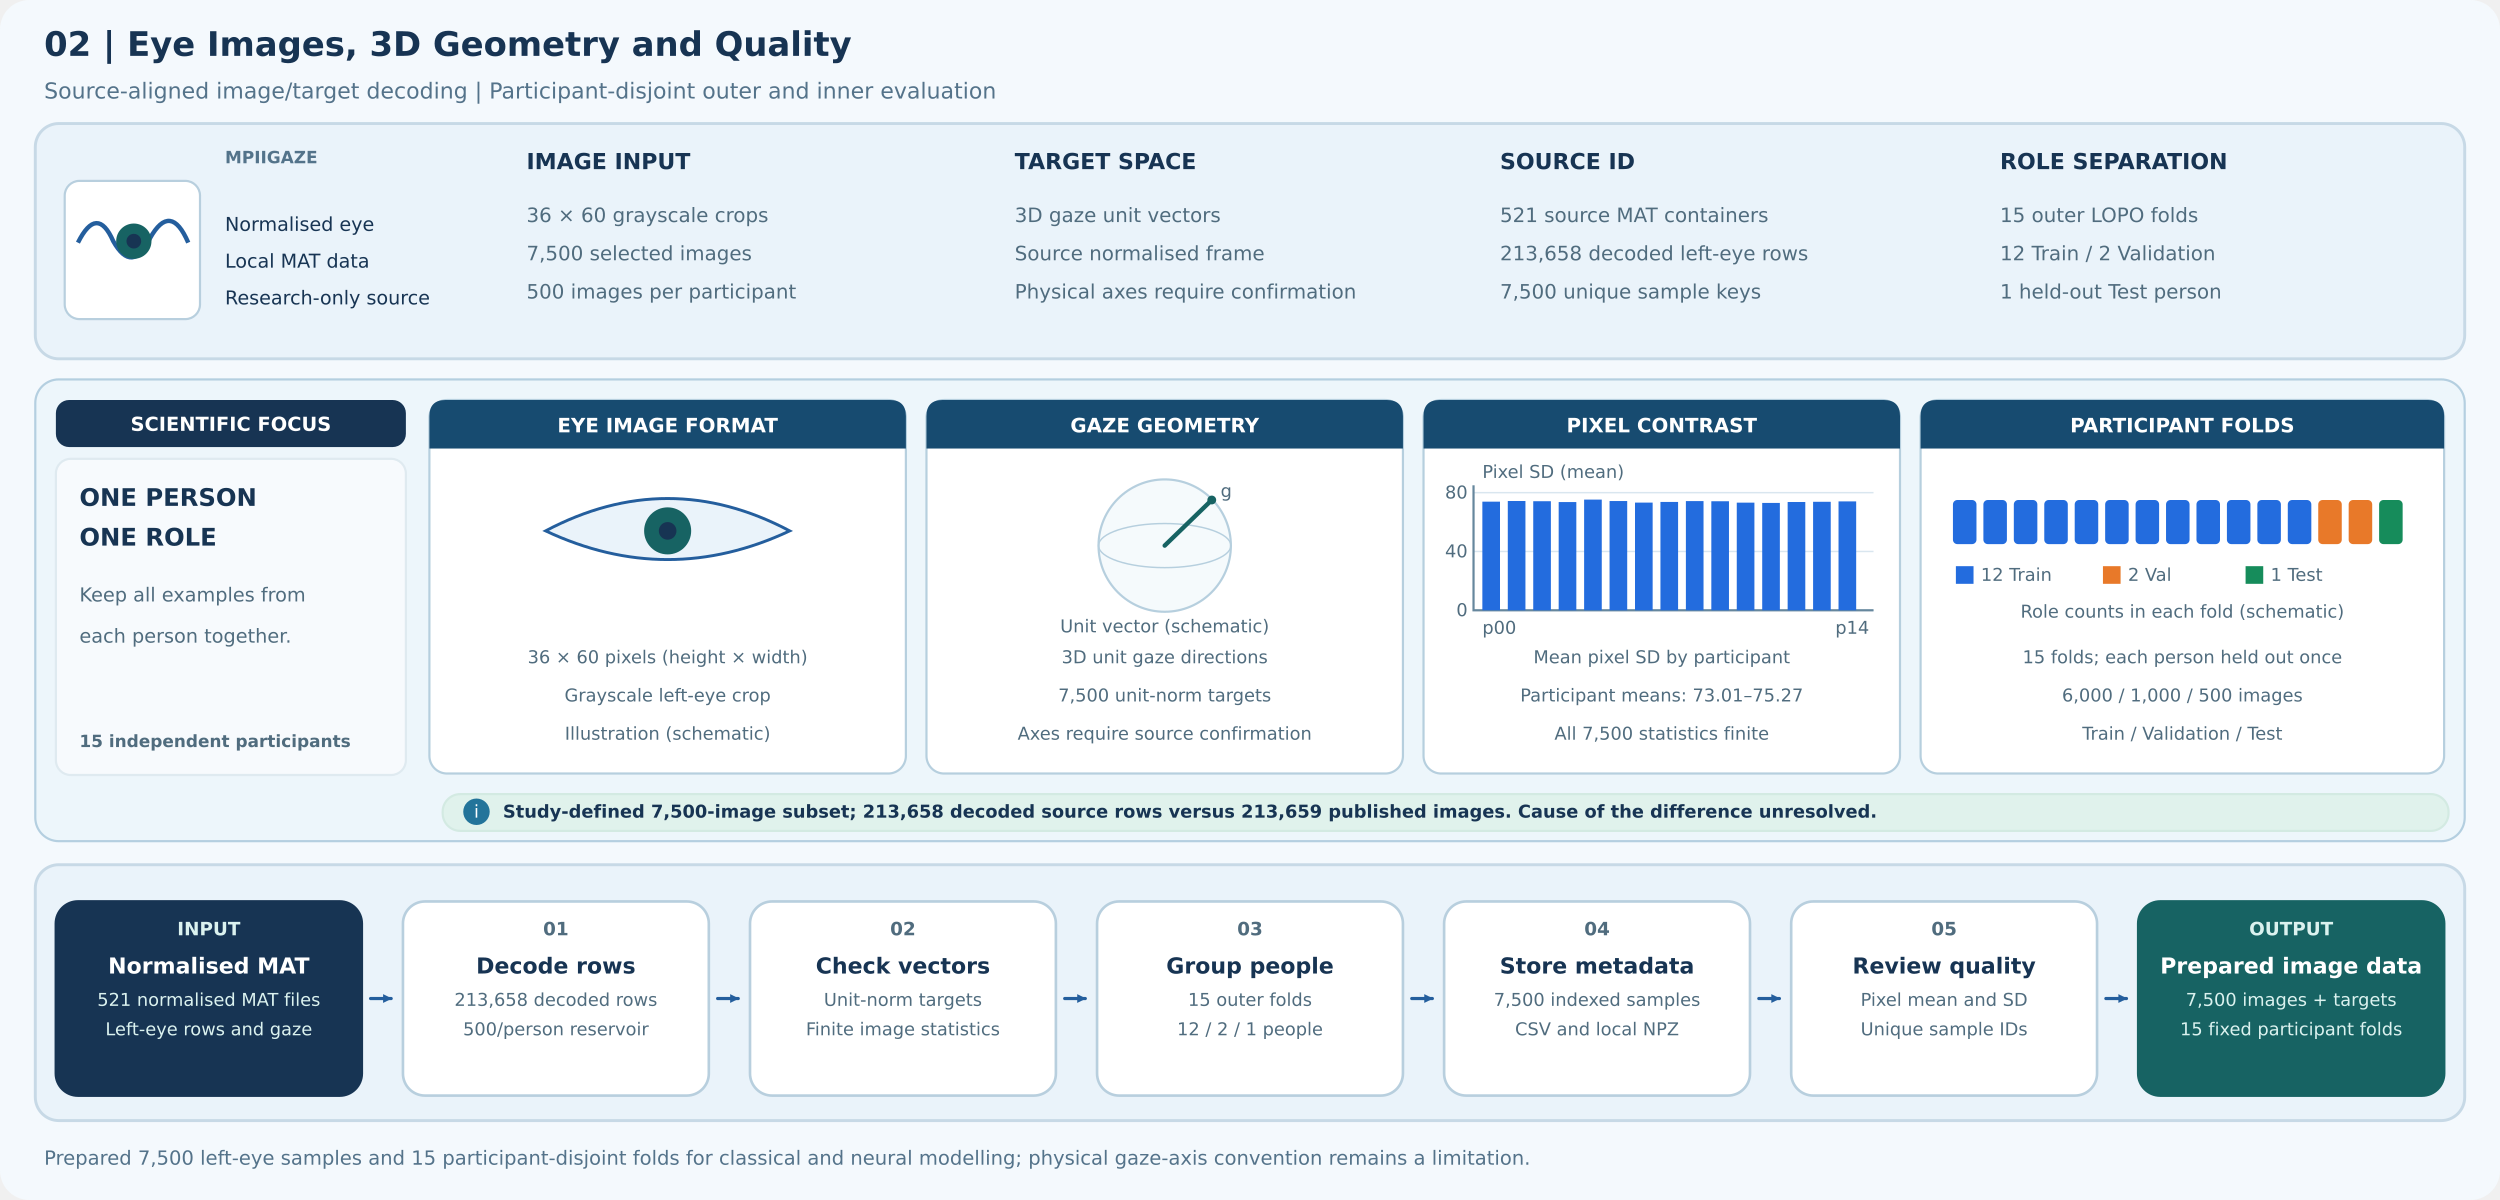
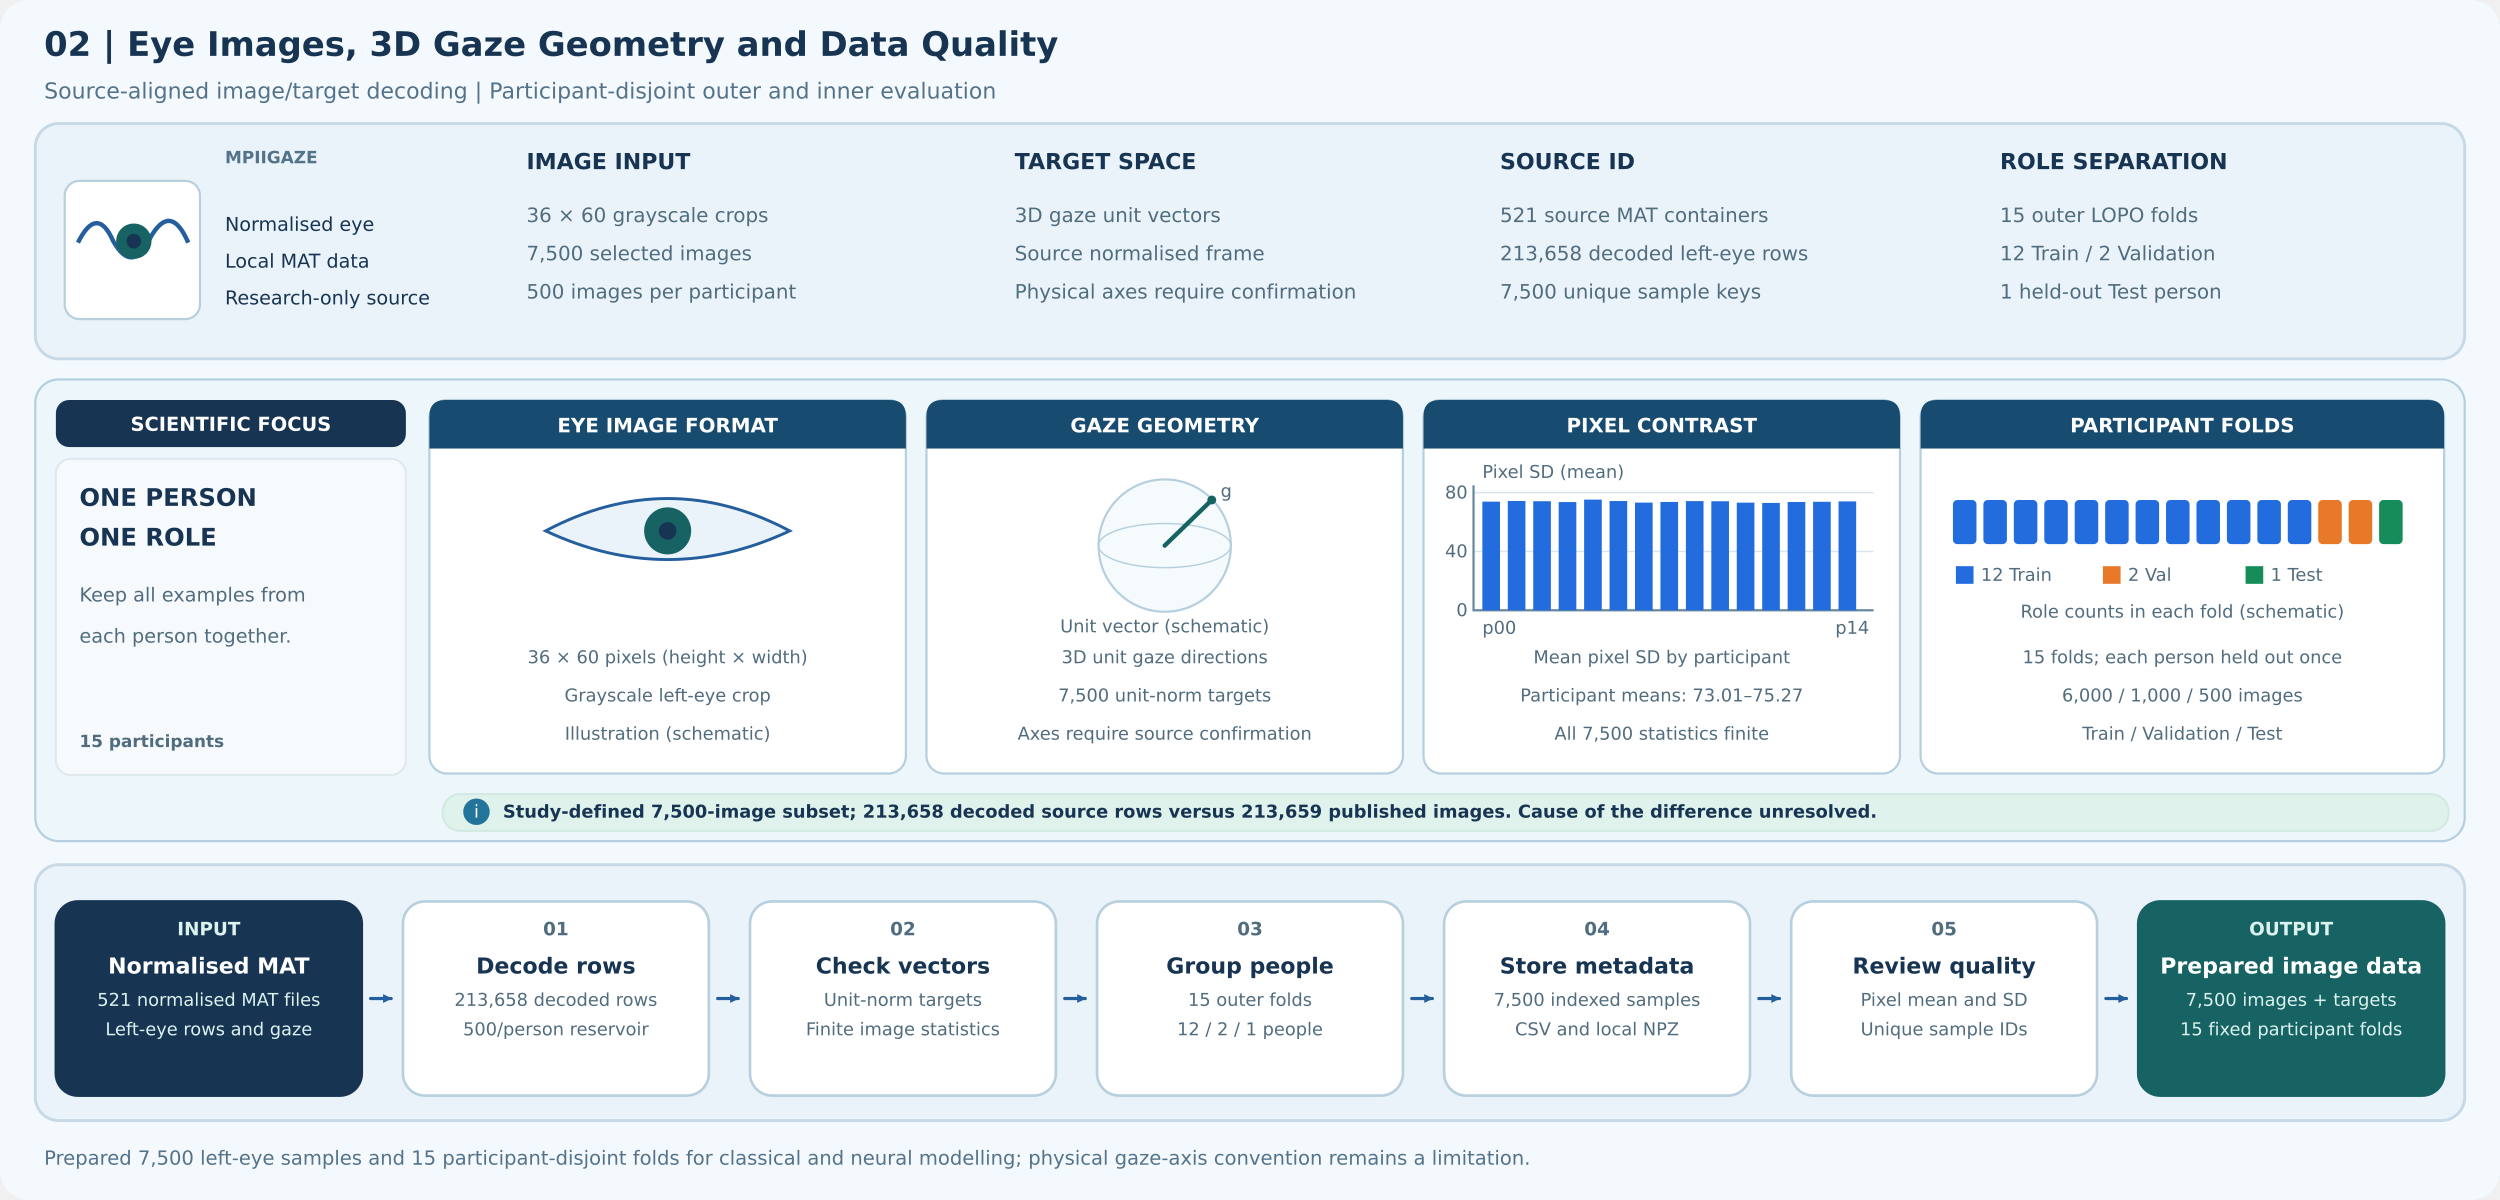
<svg xmlns="http://www.w3.org/2000/svg" width="1700" height="816" viewBox="0 0 1700 816" role="img" aria-labelledby="title desc">
  <defs>
    <marker id="arr" markerUnits="userSpaceOnUse" markerWidth="6" markerHeight="6" refX="5.5" refY="3" orient="auto">
      <path d="M0 0 L6 3 L0 6 Z" fill="#245E9D" />
    </marker>
    <style>text{font-family:DejaVu Sans,Arial,sans-serif;font-weight:400}
.figure-title{font-size:23px;font-weight:700;fill:#173453}.subtitle{font-size:15px;fill:#54738A}
.source-heading{font-size:11.5px;font-weight:700;fill:#53738A}.source-label{font-size:13px;fill:#173453}
.context-heading{font-size:15px;font-weight:700;fill:#173453}.context-body{font-size:13.5px;fill:#506C7E}
.section-label{font-size:13.2px;font-weight:700;fill:#FFFFFF}.focus-heading{font-size:16.5px;font-weight:700;fill:#173453}
.focus-body{font-size:13.1px;fill:#506C7E}.qualification{font-size:11.5px;font-weight:700;fill:#506C7E}
.card-heading{font-size:13.5px;font-weight:700;fill:#FFFFFF}.card-body{font-size:12.1px;fill:#506C7E}
.workflow-id{font-size:12.5px;font-weight:700;fill:#506C7E}.workflow-heading{font-size:15px;font-weight:700;fill:#173453}
.workflow-body{font-size:12.1px;fill:#506C7E}.terminal-id{font-size:12.5px;font-weight:700;fill:#DBF2EF}
.terminal-heading{font-size:15px;font-weight:700;fill:#FFFFFF}.terminal-body{font-size:12.1px;fill:#DBF2EF}
.footer{font-size:13.3px;fill:#54738A}.note{font-size:12.1px;font-weight:700;fill:#173453}</style>
  </defs>
  <rect id="canvas" x="0" y="0" width="1700" height="816" rx="20" fill="#F4F9FD" />
  <g id="band-0-header">
-     <text id="title-text" x="30" y="38" class="figure-title">02 | Eye Images, 3D Geometry and Quality</text>
+     <text id="title-text" x="30" y="38" class="figure-title">02 | Eye Images, 3D Gaze Geometry and Data Quality</text>
    <text id="subtitle-text" x="30" y="67" class="subtitle">Source-aligned image/target decoding | Participant-disjoint outer and inner evaluation</text>
  </g>
  <g id="band-1-context">
    <rect id="context-container" x="24" y="84" width="1652" height="160" rx="16" fill="#EAF3FA" stroke="#C7D9E6" stroke-width="2" />
    <g id="source-schematic">
      <rect id="source-icon-frame" x="44" y="123" width="92" height="94" rx="10" fill="#FFFFFF" stroke="#B8CFDE" stroke-width="1.5" />
      <path d="M53 165Q66 139 77 164Q90 187 102 162Q116 137 128 165" fill="none" stroke="#245E9D" stroke-width="3" />
      <circle cx="91" cy="164" r="12" fill="#176363" />
      <circle cx="91" cy="164" r="5" fill="#173453" />
      <text x="153" y="111" class="source-heading">MPIIGAZE</text>
      <text x="153" y="157" class="source-label">Normalised eye</text>
      <text x="153" y="182" class="source-label">Local MAT data</text>
      <text x="153" y="207" class="source-label">Research-only source</text>
    </g>
    <g id="context-module-1">
      <text x="358" y="115" class="context-heading">IMAGE INPUT</text>
      <text x="358" y="151" class="context-body">36 × 60 grayscale crops</text>
      <text x="358" y="177" class="context-body">7,500 selected images</text>
      <text x="358" y="203" class="context-body">500 images per participant</text>
    </g>
    <g id="context-module-2">
      <text x="690" y="115" class="context-heading">TARGET SPACE</text>
      <text x="690" y="151" class="context-body">3D gaze unit vectors</text>
      <text x="690" y="177" class="context-body">Source normalised frame</text>
      <text x="690" y="203" class="context-body">Physical axes require confirmation</text>
    </g>
    <g id="context-module-3">
      <text x="1020" y="115" class="context-heading">SOURCE ID</text>
      <text x="1020" y="151" class="context-body">521 source MAT containers</text>
      <text x="1020" y="177" class="context-body">213,658 decoded left-eye rows</text>
      <text x="1020" y="203" class="context-body">7,500 unique sample keys</text>
    </g>
    <g id="context-module-4">
      <text x="1360" y="115" class="context-heading">ROLE SEPARATION</text>
      <text x="1360" y="151" class="context-body">15 outer LOPO folds</text>
      <text x="1360" y="177" class="context-body">12 Train / 2 Validation</text>
      <text x="1360" y="203" class="context-body">1 held-out Test person</text>
    </g>
  </g>
  <g id="band-2-analysis">
    <rect id="analysis-container" x="24" y="258" width="1652" height="314" rx="16" fill="#EDF6FB" stroke="#B4CFE0" stroke-width="1.5" />
    <g id="analysis-focus">
      <rect id="section-label-box" x="38" y="272" width="238" height="32" rx="9" fill="#173453" />
      <text x="157" y="293" class="section-label" text-anchor="middle">SCIENTIFIC FOCUS</text>
      <rect id="focus-card" x="38" y="312" width="238" height="215" rx="10" fill="#F7FAFD" stroke="#DFEAF0" stroke-width="1.5" />
      <text x="54" y="344" class="focus-heading">ONE PERSON</text>
      <text x="54" y="371" class="focus-heading">ONE ROLE</text>
      <text x="54" y="409" class="focus-body">Keep all examples from</text>
      <text x="54" y="437" class="focus-body">each person together.</text>
-       <text x="54" y="508" class="qualification">15 independent participants</text>
+       <text x="54" y="508" class="qualification">15 participants</text>
    </g>
    <g id="evidence-panel-1">
      <rect id="evidence-card-1" x="292" y="272" width="324" height="254" rx="12" fill="#FFFFFF" stroke="#B6CFDE" stroke-width="1.5" />
      <path id="evidence-header-1" d="M303 272 H605 Q616 272 616 283 V305 H292 V283 Q292 272 303 272 Z" fill="#174B70" />
      <text x="454" y="294" class="card-heading" text-anchor="middle">EYE IMAGE FORMAT</text>
      <g id="evidence-content-1">
        <g data-diagram="eye" aria-label="eye scientific schematic">
          <path d="M371 361 Q454 317 537 361 Q454 400 371 361Z" fill="#EAF3FA" stroke="#245E9D" stroke-width="2" />
          <circle cx="454" cy="361" r="16" fill="#176363" />
          <circle cx="454" cy="361" r="6" fill="#173453" />
        </g>
        <text x="454" y="451" class="card-body" text-anchor="middle">36 × 60 pixels (height × width)</text>
        <text x="454" y="477" class="card-body" text-anchor="middle">Grayscale left-eye crop</text>
        <text x="454" y="503" class="card-body" text-anchor="middle">Illustration (schematic)</text>
      </g>
    </g>
    <g id="evidence-panel-2">
      <rect id="evidence-card-2" x="630" y="272" width="324" height="254" rx="12" fill="#FFFFFF" stroke="#B6CFDE" stroke-width="1.5" />
      <path id="evidence-header-2" d="M641 272 H943 Q954 272 954 283 V305 H630 V283 Q630 272 641 272 Z" fill="#174B70" />
      <text x="792" y="294" class="card-heading" text-anchor="middle">GAZE GEOMETRY</text>
      <g id="evidence-content-2">
        <g data-diagram="unit-vector" aria-label="Conceptual unit vector, not a verified camera-axis convention">
          <circle cx="792" cy="371" r="45" fill="#F5FAFC" stroke="#B6CFDE" stroke-width="1.5" />
          <ellipse cx="792" cy="371" rx="45" ry="15" fill="none" stroke="#B6CFDE" stroke-width="1" />
          <path d="M792 371 L824 340" stroke="#176363" stroke-width="3" stroke-linecap="round" />
          <circle cx="824" cy="340" r="3" fill="#176363" />
          <text x="830" y="338" class="card-body">g</text>
          <text x="792" y="430" class="card-body" text-anchor="middle">Unit vector (schematic)</text>
        </g>
        <text x="792" y="451" class="card-body" text-anchor="middle">3D unit gaze directions</text>
        <text x="792" y="477" class="card-body" text-anchor="middle">7,500 unit-norm targets</text>
        <text x="792" y="503" class="card-body" text-anchor="middle">Axes require source confirmation</text>
      </g>
    </g>
    <g id="evidence-panel-3">
      <rect id="evidence-card-3" x="968" y="272" width="324" height="254" rx="12" fill="#FFFFFF" stroke="#B6CFDE" stroke-width="1.5" />
      <path id="evidence-header-3" d="M979 272 H1281 Q1292 272 1292 283 V305 H968 V283 Q968 272 979 272 Z" fill="#174B70" />
      <text x="1130" y="294" class="card-heading" text-anchor="middle">PIXEL CONTRAST</text>
      <g id="evidence-content-3">
        <g data-diagram="pixel-contrast" aria-label="Mean per-image pixel standard deviation by participant, computed from the sample index">
          <path d="M1002 415 H1274" stroke="#D9E6EF" stroke-width="1" />
          <text x="998" y="419" class="card-body" text-anchor="end">0</text>
          <path d="M1002 375 H1274" stroke="#D9E6EF" stroke-width="1" />
          <text x="998" y="379" class="card-body" text-anchor="end">40</text>
          <path d="M1002 335 H1274" stroke="#D9E6EF" stroke-width="1" />
          <text x="998" y="339" class="card-body" text-anchor="end">80</text>
          <path d="M1002 330 V415 H1274" fill="none" stroke="#66879D" stroke-width="1.5" />
          <rect x="1008.0" y="341.13" width="12" height="73.87" fill="#236CDE" />
          <rect x="1025.3" y="340.68" width="12" height="74.32" fill="#236CDE" />
          <rect x="1042.6" y="340.83" width="12" height="74.17" fill="#236CDE" />
          <rect x="1059.9" y="341.40" width="12" height="73.60" fill="#236CDE" />
          <rect x="1077.2" y="339.73" width="12" height="75.27" fill="#236CDE" />
          <rect x="1094.5" y="340.70" width="12" height="74.30" fill="#236CDE" />
          <rect x="1111.8" y="341.77" width="12" height="73.23" fill="#236CDE" />
          <rect x="1129.1" y="341.32" width="12" height="73.68" fill="#236CDE" />
          <rect x="1146.4" y="340.74" width="12" height="74.26" fill="#236CDE" />
          <rect x="1163.7" y="340.85" width="12" height="74.15" fill="#236CDE" />
          <rect x="1181.0" y="341.80" width="12" height="73.20" fill="#236CDE" />
          <rect x="1198.3" y="341.99" width="12" height="73.01" fill="#236CDE" />
          <rect x="1215.6" y="341.36" width="12" height="73.64" fill="#236CDE" />
          <rect x="1232.9" y="341.22" width="12" height="73.78" fill="#236CDE" />
          <rect x="1250.2" y="340.95" width="12" height="74.05" fill="#236CDE" />
          <text x="1008" y="431" class="card-body">p00</text>
          <text x="1248" y="431" class="card-body">p14</text>
          <text x="1008" y="325" class="card-body">Pixel SD (mean)</text>
        </g>
        <text x="1130" y="451" class="card-body" text-anchor="middle">Mean pixel SD by participant</text>
        <text x="1130" y="477" class="card-body" text-anchor="middle">Participant means: 73.01–75.27</text>
        <text x="1130" y="503" class="card-body" text-anchor="middle">All 7,500 statistics finite</text>
      </g>
    </g>
    <g id="evidence-panel-4">
      <rect id="evidence-card-4" x="1306" y="272" width="356" height="254" rx="12" fill="#FFFFFF" stroke="#B6CFDE" stroke-width="1.5" />
      <path id="evidence-header-4" d="M1317 272 H1651 Q1662 272 1662 283 V305 H1306 V283 Q1306 272 1317 272 Z" fill="#174B70" />
      <text x="1484" y="294" class="card-heading" text-anchor="middle">PARTICIPANT FOLDS</text>
      <g id="evidence-content-4">
        <g data-diagram="fold-roles" aria-label="Twelve training, two validation and one test participant per fold">
          <rect x="1328" y="340" width="16" height="30" rx="3" fill="#236CDE" />
          <rect x="1348.7" y="340" width="16" height="30" rx="3" fill="#236CDE" />
          <rect x="1369.4" y="340" width="16" height="30" rx="3" fill="#236CDE" />
          <rect x="1390.1" y="340" width="16" height="30" rx="3" fill="#236CDE" />
          <rect x="1410.8" y="340" width="16" height="30" rx="3" fill="#236CDE" />
          <rect x="1431.5" y="340" width="16" height="30" rx="3" fill="#236CDE" />
          <rect x="1452.2" y="340" width="16" height="30" rx="3" fill="#236CDE" />
          <rect x="1472.9" y="340" width="16" height="30" rx="3" fill="#236CDE" />
          <rect x="1493.6" y="340" width="16" height="30" rx="3" fill="#236CDE" />
          <rect x="1514.3" y="340" width="16" height="30" rx="3" fill="#236CDE" />
          <rect x="1535" y="340" width="16" height="30" rx="3" fill="#236CDE" />
          <rect x="1555.7" y="340" width="16" height="30" rx="3" fill="#236CDE" />
          <rect x="1576.4" y="340" width="16" height="30" rx="3" fill="#E87929" />
          <rect x="1597.1" y="340" width="16" height="30" rx="3" fill="#E87929" />
          <rect x="1617.8" y="340" width="16" height="30" rx="3" fill="#168C5B" />
          <rect x="1330" y="385" width="12" height="12" fill="#236CDE" />
          <text x="1347" y="395" class="card-body">12 Train</text>
          <rect x="1430" y="385" width="12" height="12" fill="#E87929" />
          <text x="1447" y="395" class="card-body">2 Val</text>
          <rect x="1527" y="385" width="12" height="12" fill="#168C5B" />
          <text x="1544" y="395" class="card-body">1 Test</text>
          <text x="1484" y="420" class="card-body" text-anchor="middle">Role counts in each fold (schematic)</text>
        </g>
        <text x="1484" y="451" class="card-body" text-anchor="middle">15 folds; each person held out once</text>
        <text x="1484" y="477" class="card-body" text-anchor="middle">6,000 / 1,000 / 500 images</text>
        <text x="1484" y="503" class="card-body" text-anchor="middle">Train / Validation / Test</text>
      </g>
    </g>
    <g id="optional-scientific-note">
      <rect id="note-strip" x="301" y="540" width="1364" height="25" rx="12" fill="#E0F2EC" stroke="#D3EAE2" stroke-width="1.5" />
      <circle cx="324" cy="552" r="9" fill="#23749A" />
      <text x="324" y="556" fill="#FFFFFF" font-size="12" text-anchor="middle">i</text>
      <text x="342" y="556" class="note">Study-defined 7,500-image subset; 213,658 decoded source rows versus 213,659 published images. Cause of the difference unresolved.</text>
    </g>
  </g>
  <g id="band-3-workflow">
    <rect id="workflow-container" x="24" y="588" width="1652" height="174" rx="16" fill="#EAF3FA" stroke="#C7D9E6" stroke-width="2" />
    <g id="workflow-input">
      <rect id="workflow-node-0" x="38" y="613" width="208" height="132" rx="15" fill="#173453" stroke="#173453" stroke-width="1.8" />
      <text x="142" y="636" text-anchor="middle" class="terminal-id">INPUT</text>
      <text x="142" y="662" text-anchor="middle" class="terminal-heading">Normalised MAT</text>
      <text x="142" y="684" text-anchor="middle" class="terminal-body">521 normalised MAT files</text>
      <text x="142" y="704" text-anchor="middle" class="terminal-body">Left-eye rows and gaze</text>
    </g>
    <path id="workflow-connector-0" d="M252 679 H266" fill="none" stroke="#245E9D" stroke-width="2.2" stroke-linecap="round" marker-end="url(#arr)" />
    <g id="workflow-process-1">
      <rect id="workflow-node-1" x="274" y="613" width="208" height="132" rx="15" fill="#FFFFFF" stroke="#B8CFDE" stroke-width="1.8" />
      <text x="378" y="636" text-anchor="middle" class="workflow-id">01</text>
      <text x="378" y="662" text-anchor="middle" class="workflow-heading">Decode rows</text>
      <text x="378" y="684" text-anchor="middle" class="workflow-body">213,658 decoded rows</text>
      <text x="378" y="704" text-anchor="middle" class="workflow-body">500/person reservoir</text>
    </g>
    <path id="workflow-connector-1" d="M488 679 H502" fill="none" stroke="#245E9D" stroke-width="2.2" stroke-linecap="round" marker-end="url(#arr)" />
    <g id="workflow-process-2">
      <rect id="workflow-node-2" x="510" y="613" width="208" height="132" rx="15" fill="#FFFFFF" stroke="#B8CFDE" stroke-width="1.8" />
      <text x="614" y="636" text-anchor="middle" class="workflow-id">02</text>
      <text x="614" y="662" text-anchor="middle" class="workflow-heading">Check vectors</text>
      <text x="614" y="684" text-anchor="middle" class="workflow-body">Unit-norm targets</text>
      <text x="614" y="704" text-anchor="middle" class="workflow-body">Finite image statistics</text>
    </g>
    <path id="workflow-connector-2" d="M724 679 H738" fill="none" stroke="#245E9D" stroke-width="2.2" stroke-linecap="round" marker-end="url(#arr)" />
    <g id="workflow-process-3">
      <rect id="workflow-node-3" x="746" y="613" width="208" height="132" rx="15" fill="#FFFFFF" stroke="#B8CFDE" stroke-width="1.8" />
      <text x="850" y="636" text-anchor="middle" class="workflow-id">03</text>
      <text x="850" y="662" text-anchor="middle" class="workflow-heading">Group people</text>
      <text x="850" y="684" text-anchor="middle" class="workflow-body">15 outer folds</text>
      <text x="850" y="704" text-anchor="middle" class="workflow-body">12 / 2 / 1 people</text>
    </g>
    <path id="workflow-connector-3" d="M960 679 H974" fill="none" stroke="#245E9D" stroke-width="2.2" stroke-linecap="round" marker-end="url(#arr)" />
    <g id="workflow-process-4">
      <rect id="workflow-node-4" x="982" y="613" width="208" height="132" rx="15" fill="#FFFFFF" stroke="#B8CFDE" stroke-width="1.8" />
      <text x="1086" y="636" text-anchor="middle" class="workflow-id">04</text>
      <text x="1086" y="662" text-anchor="middle" class="workflow-heading">Store metadata</text>
      <text x="1086" y="684" text-anchor="middle" class="workflow-body">7,500 indexed samples</text>
      <text x="1086" y="704" text-anchor="middle" class="workflow-body">CSV and local NPZ</text>
    </g>
    <path id="workflow-connector-4" d="M1196 679 H1210" fill="none" stroke="#245E9D" stroke-width="2.2" stroke-linecap="round" marker-end="url(#arr)" />
    <g id="workflow-process-5">
      <rect id="workflow-node-5" x="1218" y="613" width="208" height="132" rx="15" fill="#FFFFFF" stroke="#B8CFDE" stroke-width="1.8" />
      <text x="1322" y="636" text-anchor="middle" class="workflow-id">05</text>
      <text x="1322" y="662" text-anchor="middle" class="workflow-heading">Review quality</text>
      <text x="1322" y="684" text-anchor="middle" class="workflow-body">Pixel mean and SD</text>
      <text x="1322" y="704" text-anchor="middle" class="workflow-body">Unique sample IDs</text>
    </g>
    <path id="workflow-connector-5" d="M1432 679 H1446" fill="none" stroke="#245E9D" stroke-width="2.2" stroke-linecap="round" marker-end="url(#arr)" />
    <g id="workflow-output">
      <rect id="workflow-node-6" x="1454" y="613" width="208" height="132" rx="15" fill="#176363" stroke="#176363" stroke-width="1.8" />
      <text x="1558" y="636" text-anchor="middle" class="terminal-id">OUTPUT</text>
      <text x="1558" y="662" text-anchor="middle" class="terminal-heading">Prepared image data</text>
      <text x="1558" y="684" text-anchor="middle" class="terminal-body">7,500 images + targets</text>
      <text x="1558" y="704" text-anchor="middle" class="terminal-body">15 fixed participant folds</text>
    </g>
  </g>
  <g id="band-4-summary">
    <text x="30" y="792" class="footer">Prepared 7,500 left-eye samples and 15 participant-disjoint folds for classical and neural modelling; physical gaze-axis convention remains a limitation.</text>
  </g>
</svg>
